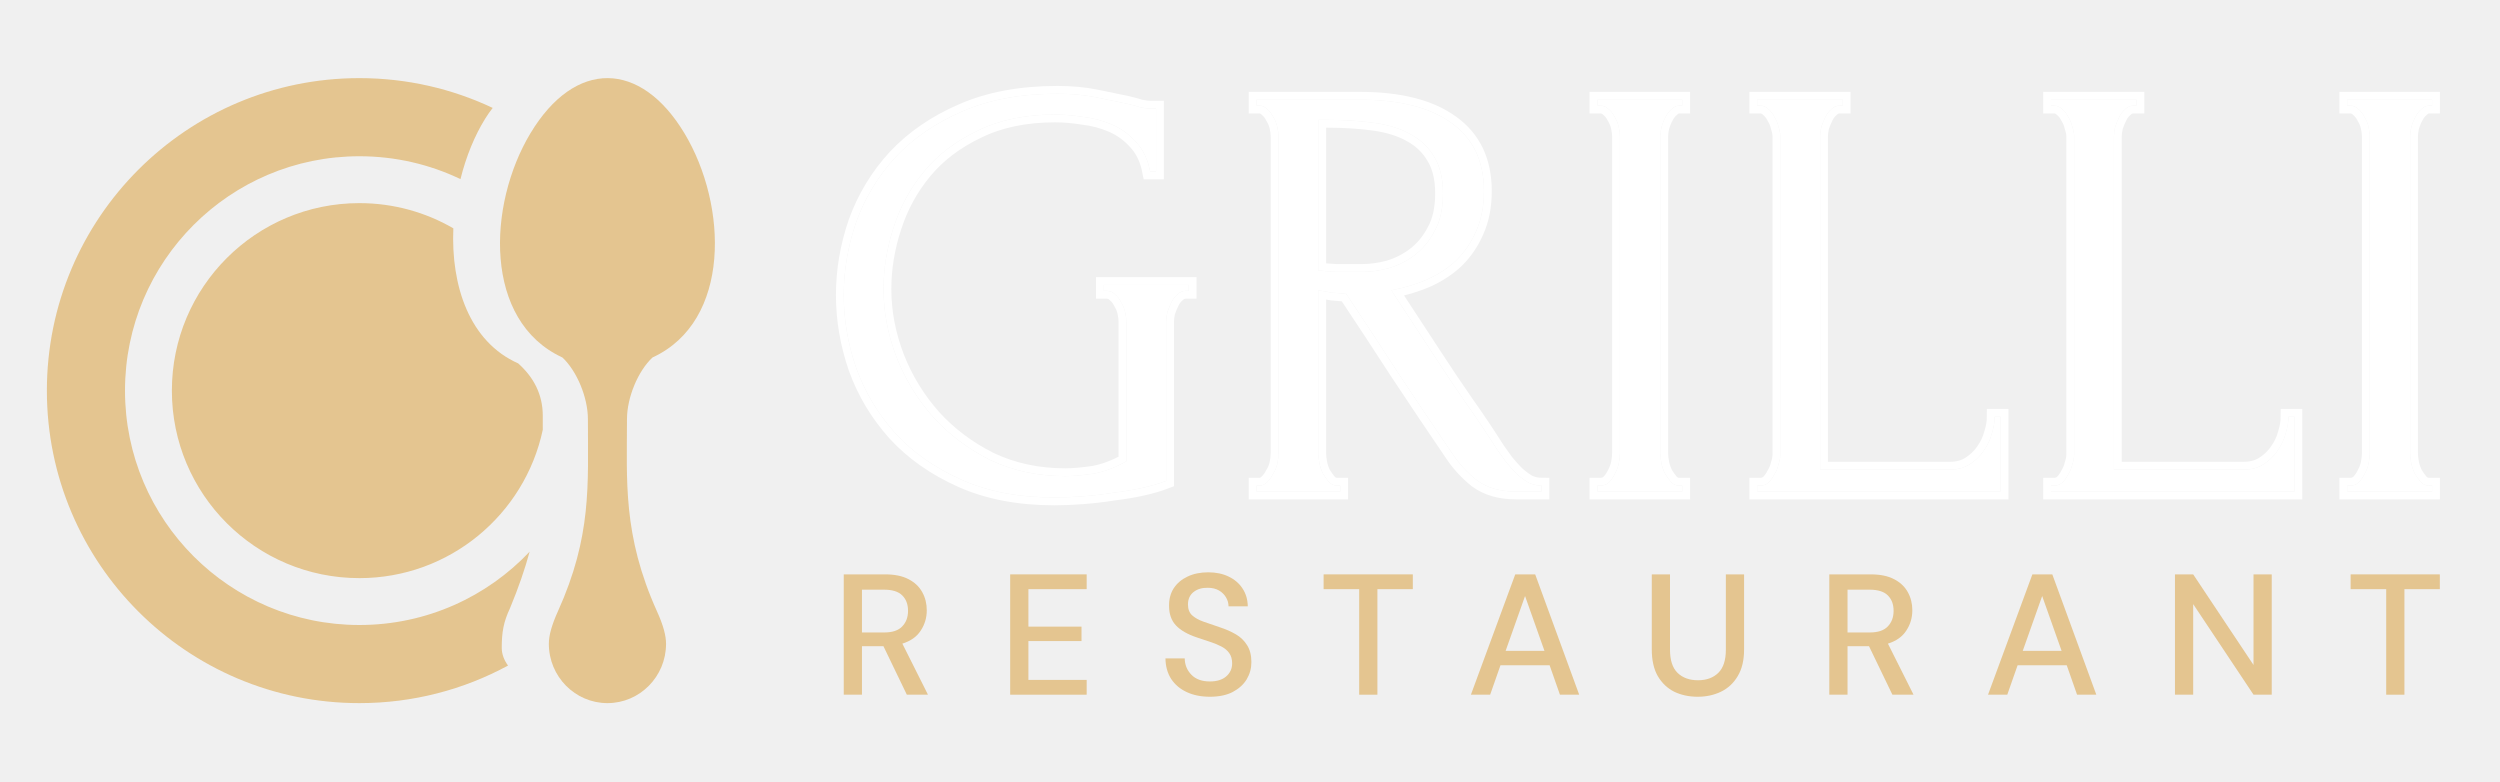
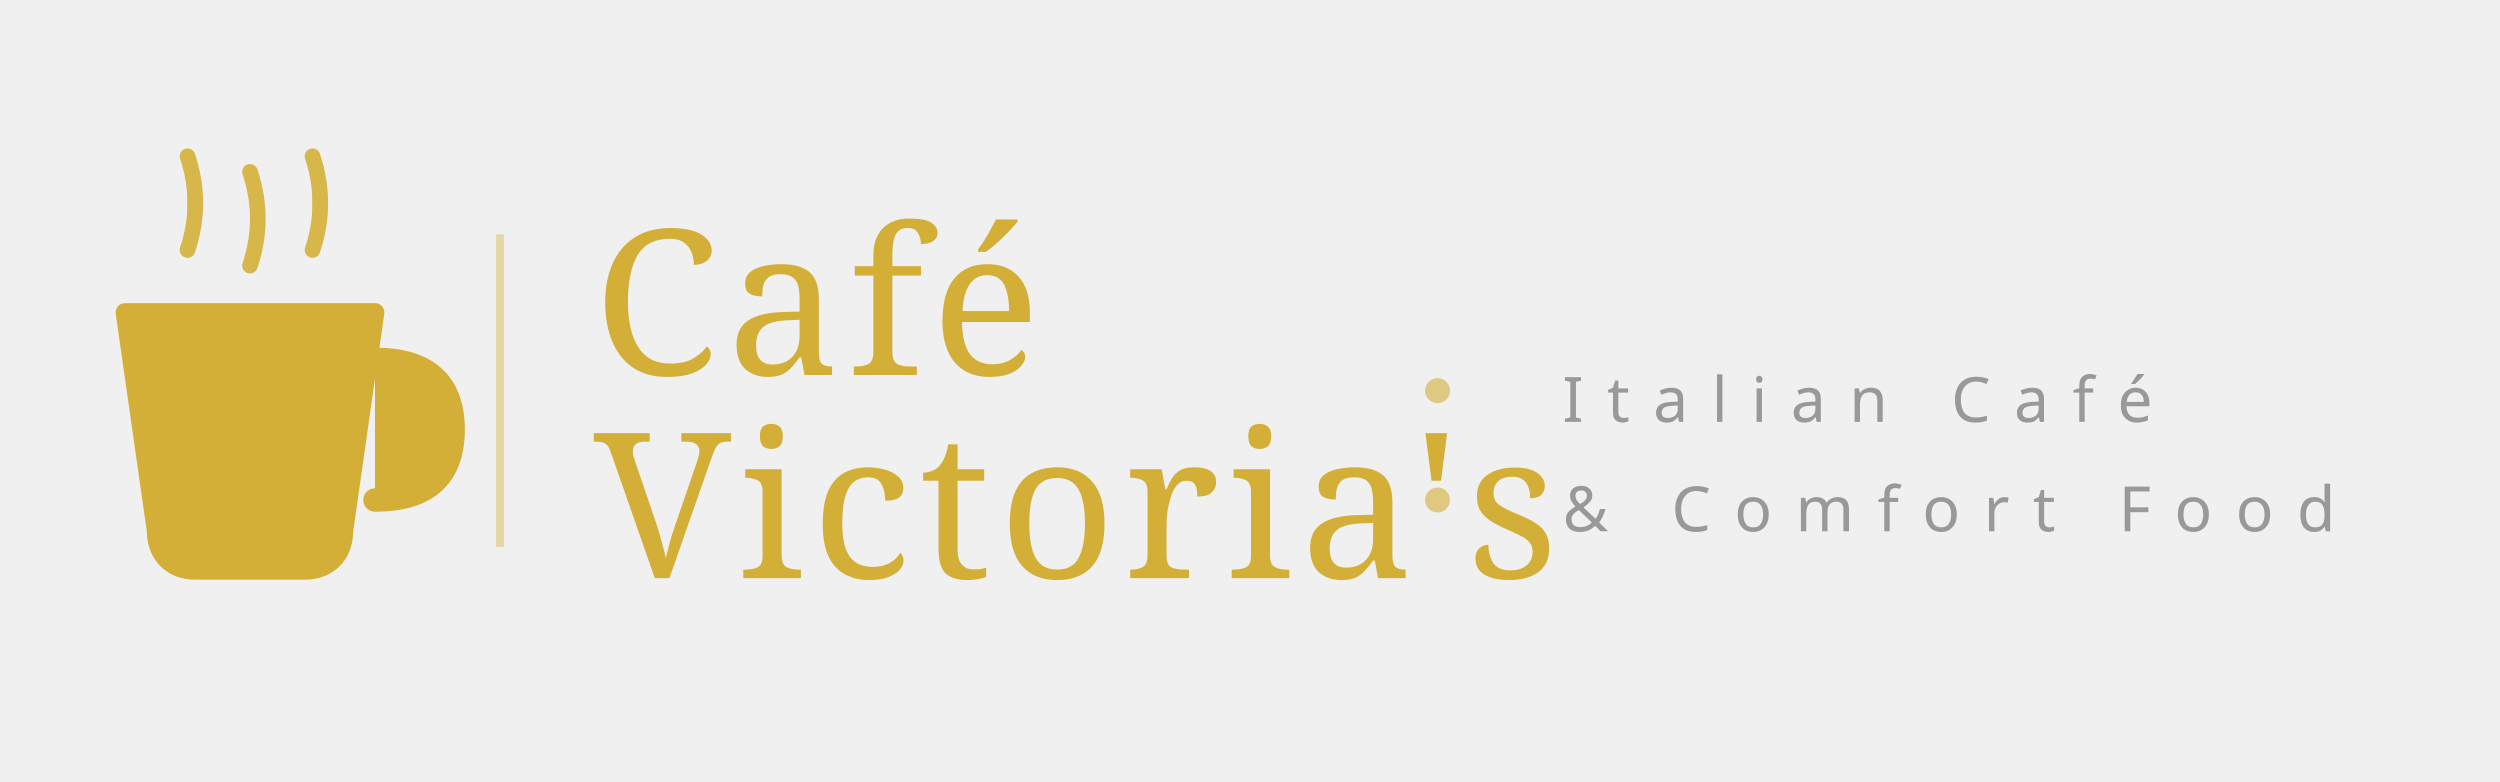
- <svg xmlns="http://www.w3.org/2000/svg" width="160" height="50" viewBox="0 0 160 50" fill="none">
-   <path d="M54 44.46V36.76H56.651C57.26 36.76 57.758 36.863 58.147 37.068C58.543 37.273 58.836 37.552 59.027 37.904C59.218 38.249 59.313 38.634 59.313 39.059C59.313 39.536 59.185 39.968 58.928 40.357C58.679 40.746 58.286 41.024 57.751 41.193L59.39 44.46H58.037L56.541 41.358H55.166V44.46H54ZM55.166 40.478H56.585C57.113 40.478 57.498 40.35 57.74 40.093C57.989 39.836 58.114 39.503 58.114 39.092C58.114 38.681 57.993 38.355 57.751 38.113C57.509 37.864 57.117 37.739 56.574 37.739H55.166V40.478Z" fill="#E4C590" />
-   <path d="M64.652 44.46V36.76H69.547V37.706H65.818V40.104H69.217V41.028H65.818V43.514H69.547V44.46H64.652Z" fill="#E4C590" />
-   <path d="M77.438 44.592C76.873 44.592 76.378 44.493 75.953 44.295C75.527 44.097 75.194 43.815 74.952 43.448C74.717 43.081 74.596 42.645 74.589 42.139H75.821C75.828 42.55 75.971 42.898 76.25 43.184C76.528 43.47 76.921 43.613 77.427 43.613C77.874 43.613 78.222 43.507 78.472 43.294C78.728 43.074 78.857 42.795 78.857 42.458C78.857 42.187 78.794 41.967 78.67 41.798C78.552 41.629 78.387 41.49 78.175 41.38C77.969 41.27 77.731 41.171 77.46 41.083C77.188 40.995 76.902 40.9 76.602 40.797C76.008 40.599 75.56 40.342 75.26 40.027C74.966 39.712 74.82 39.297 74.82 38.784C74.812 38.351 74.911 37.974 75.117 37.651C75.329 37.328 75.623 37.079 75.997 36.903C76.378 36.72 76.822 36.628 77.328 36.628C77.826 36.628 78.263 36.72 78.637 36.903C79.018 37.086 79.315 37.343 79.528 37.673C79.74 37.996 79.85 38.373 79.858 38.806H78.626C78.626 38.608 78.574 38.421 78.472 38.245C78.369 38.062 78.219 37.911 78.021 37.794C77.823 37.677 77.581 37.618 77.295 37.618C76.928 37.611 76.624 37.702 76.382 37.893C76.147 38.084 76.03 38.348 76.03 38.685C76.03 38.986 76.118 39.217 76.294 39.378C76.47 39.539 76.712 39.675 77.02 39.785C77.328 39.888 77.68 40.009 78.076 40.148C78.457 40.273 78.798 40.423 79.099 40.599C79.399 40.775 79.638 41.006 79.814 41.292C79.997 41.578 80.089 41.941 80.089 42.381C80.089 42.77 79.99 43.133 79.792 43.47C79.594 43.8 79.297 44.071 78.901 44.284C78.505 44.489 78.017 44.592 77.438 44.592Z" fill="#E4C590" />
-   <path d="M86.988 44.46V37.706H84.711V36.76H90.42V37.706H88.154V44.46H86.988Z" fill="#E4C590" />
-   <path d="M94.138 44.46L96.976 36.76H98.252L101.068 44.46H99.836L99.176 42.579H96.03L95.37 44.46H94.138ZM96.36 41.655H98.846L97.603 38.146L96.36 41.655Z" fill="#E4C590" />
-   <path d="M108.651 44.592C108.101 44.592 107.602 44.486 107.155 44.273C106.715 44.053 106.363 43.719 106.099 43.272C105.842 42.825 105.714 42.256 105.714 41.567V36.76H106.88V41.578C106.88 42.253 107.041 42.748 107.364 43.063C107.686 43.378 108.123 43.536 108.673 43.536C109.215 43.536 109.648 43.378 109.971 43.063C110.293 42.748 110.455 42.253 110.455 41.578V36.76H111.621V41.567C111.621 42.256 111.485 42.825 111.214 43.272C110.95 43.719 110.59 44.053 110.136 44.273C109.688 44.486 109.193 44.592 108.651 44.592Z" fill="#E4C590" />
-   <path d="M117.076 44.46V36.76H119.727C120.336 36.76 120.835 36.863 121.223 37.068C121.619 37.273 121.913 37.552 122.103 37.904C122.294 38.249 122.389 38.634 122.389 39.059C122.389 39.536 122.261 39.968 122.004 40.357C121.755 40.746 121.363 41.024 120.827 41.193L122.466 44.46H121.113L119.617 41.358H118.242V44.46H117.076ZM118.242 40.478H119.661C120.189 40.478 120.574 40.35 120.816 40.093C121.066 39.836 121.19 39.503 121.19 39.092C121.19 38.681 121.069 38.355 120.827 38.113C120.585 37.864 120.193 37.739 119.65 37.739H118.242V40.478Z" fill="#E4C590" />
-   <path d="M127.234 44.46L130.072 36.76H131.348L134.164 44.46H132.932L132.272 42.579H129.126L128.466 44.46H127.234ZM129.456 41.655H131.942L130.699 38.146L129.456 41.655Z" fill="#E4C590" />
-   <path d="M139.198 44.46V36.76H140.364L144.225 42.557V36.76H145.391V44.46H144.225L140.364 38.663V44.46H139.198Z" fill="#E4C590" />
-   <path d="M152.717 44.46V37.706H150.44V36.76H156.149V37.706H153.883V44.46H152.717Z" fill="#E4C590" />
-   <mask id="path-2-outside-1_29_6" maskUnits="userSpaceOnUse" x="53" y="5" width="104" height="28" fill="black">
-     <rect fill="white" x="53" y="5" width="104" height="28" />
-     <path d="M70.644 18.236H76.078V18.616H75.888C75.685 18.616 75.508 18.692 75.356 18.844C75.204 18.971 75.077 19.135 74.976 19.338C74.875 19.541 74.786 19.756 74.71 19.984C74.659 20.212 74.634 20.415 74.634 20.592V30.776C74.178 30.953 73.659 31.105 73.076 31.232C72.493 31.359 71.885 31.46 71.252 31.536C70.619 31.637 69.973 31.713 69.314 31.764C68.655 31.815 68.047 31.84 67.49 31.84C65.21 31.84 63.221 31.46 61.524 30.7C59.827 29.94 58.421 28.952 57.306 27.736C56.191 26.495 55.355 25.101 54.798 23.556C54.266 22.011 54 20.453 54 18.882C54 17.311 54.266 15.753 54.798 14.208C55.355 12.663 56.191 11.282 57.306 10.066C58.446 8.85 59.865 7.875 61.562 7.14C63.285 6.38 65.324 6 67.68 6C68.567 6 69.39 6.076 70.15 6.228C70.91 6.38 71.581 6.519 72.164 6.646C72.493 6.722 72.772 6.798 73 6.874C73.253 6.925 73.469 6.95 73.646 6.95H73.988V10.978H73.608C73.456 10.193 73.152 9.559 72.696 9.078C72.265 8.597 71.759 8.229 71.176 7.976C70.593 7.723 69.973 7.558 69.314 7.482C68.681 7.381 68.085 7.33 67.528 7.33C65.628 7.33 63.981 7.672 62.588 8.356C61.195 9.015 60.055 9.876 59.168 10.94C58.281 12.004 57.623 13.207 57.192 14.55C56.761 15.867 56.546 17.185 56.546 18.502C56.546 19.971 56.825 21.428 57.382 22.872C57.939 24.291 58.725 25.57 59.738 26.71C60.751 27.825 61.967 28.737 63.386 29.446C64.83 30.13 66.426 30.472 68.174 30.472C68.655 30.472 69.251 30.421 69.96 30.32C70.669 30.193 71.379 29.927 72.088 29.522V20.592C72.088 20.415 72.063 20.212 72.012 19.984C71.961 19.756 71.873 19.541 71.746 19.338C71.645 19.135 71.518 18.971 71.366 18.844C71.214 18.692 71.037 18.616 70.834 18.616H70.644V18.236Z" />
-     <path d="M85.587 31.08H85.777V31.46H80.419V31.08H80.609C80.786 31.08 80.951 31.004 81.103 30.852C81.255 30.7 81.381 30.523 81.483 30.32C81.609 30.117 81.698 29.902 81.749 29.674C81.799 29.421 81.825 29.193 81.825 28.99V8.736C81.825 8.559 81.799 8.356 81.749 8.128C81.698 7.9 81.609 7.685 81.483 7.482C81.381 7.279 81.255 7.115 81.103 6.988C80.951 6.836 80.786 6.76 80.609 6.76H80.419V6.38H87.031C89.564 6.38 91.515 6.874 92.883 7.862C94.276 8.85 94.973 10.307 94.973 12.232C94.973 13.195 94.808 14.043 94.479 14.778C94.175 15.487 93.757 16.108 93.225 16.64C92.693 17.147 92.059 17.565 91.325 17.894C90.615 18.198 89.855 18.426 89.045 18.578L91.781 22.758C92.439 23.771 93.111 24.772 93.795 25.76C94.479 26.723 95.15 27.723 95.809 28.762C95.986 29.015 96.176 29.281 96.379 29.56C96.607 29.839 96.835 30.092 97.063 30.32C97.316 30.548 97.569 30.738 97.823 30.89C98.101 31.017 98.38 31.08 98.659 31.08V31.46H97.025C96.011 31.46 95.175 31.219 94.517 30.738C93.883 30.231 93.351 29.649 92.921 28.99C91.781 27.318 90.641 25.621 89.501 23.898C88.386 22.175 87.271 20.478 86.157 18.806C85.878 18.781 85.574 18.755 85.245 18.73C84.941 18.679 84.649 18.629 84.371 18.578V28.99C84.371 29.193 84.396 29.421 84.447 29.674C84.497 29.902 84.573 30.117 84.675 30.32C84.801 30.523 84.928 30.7 85.055 30.852C85.207 31.004 85.384 31.08 85.587 31.08ZM84.371 7.672V17.324H84.561C84.763 17.349 85.08 17.375 85.511 17.4C85.967 17.4 86.524 17.4 87.183 17.4C87.715 17.4 88.272 17.324 88.855 17.172C89.463 16.995 90.02 16.716 90.527 16.336C91.059 15.931 91.489 15.411 91.819 14.778C92.173 14.145 92.351 13.347 92.351 12.384C92.351 11.421 92.161 10.636 91.781 10.028C91.426 9.42 90.919 8.939 90.261 8.584C89.627 8.229 88.855 7.989 87.943 7.862C87.031 7.735 86.03 7.672 84.941 7.672H84.371Z" />
-     <path d="M102.232 6.38H107.666V6.76H107.476C107.299 6.76 107.134 6.836 106.982 6.988C106.83 7.115 106.703 7.279 106.602 7.482C106.501 7.659 106.412 7.875 106.336 8.128C106.285 8.356 106.26 8.559 106.26 8.736V28.99C106.26 29.193 106.285 29.421 106.336 29.674C106.387 29.902 106.463 30.117 106.564 30.32C106.691 30.523 106.817 30.7 106.944 30.852C107.096 31.004 107.273 31.08 107.476 31.08H107.666V31.46H102.232V31.08H102.422C102.625 31.08 102.802 31.017 102.954 30.89C103.106 30.738 103.233 30.561 103.334 30.358C103.461 30.13 103.549 29.902 103.6 29.674C103.651 29.421 103.676 29.193 103.676 28.99V8.736C103.676 8.559 103.651 8.356 103.6 8.128C103.549 7.9 103.461 7.685 103.334 7.482C103.233 7.279 103.106 7.115 102.954 6.988C102.802 6.836 102.625 6.76 102.422 6.76H102.232V6.38Z" />
-     <path d="M112.46 31.08H112.65C112.853 31.08 113.03 31.017 113.182 30.89C113.334 30.738 113.461 30.561 113.562 30.358C113.689 30.155 113.778 29.94 113.828 29.712C113.904 29.484 113.942 29.269 113.942 29.066V8.736C113.942 8.559 113.904 8.356 113.828 8.128C113.778 7.9 113.689 7.685 113.562 7.482C113.461 7.279 113.334 7.115 113.182 6.988C113.03 6.836 112.853 6.76 112.65 6.76H112.46V6.38H117.932V6.76H117.742C117.54 6.76 117.362 6.836 117.21 6.988C117.058 7.115 116.932 7.279 116.83 7.482C116.729 7.685 116.64 7.9 116.564 8.128C116.514 8.356 116.488 8.559 116.488 8.736V30.054H124.81C125.292 30.054 125.71 29.94 126.064 29.712C126.419 29.484 126.71 29.205 126.938 28.876C127.192 28.521 127.369 28.154 127.47 27.774C127.597 27.369 127.66 27.001 127.66 26.672H128.04V31.46H112.46V31.08Z" />
-     <path d="M131.264 31.08H131.454C131.657 31.08 131.834 31.017 131.986 30.89C132.138 30.738 132.265 30.561 132.366 30.358C132.493 30.155 132.582 29.94 132.632 29.712C132.708 29.484 132.746 29.269 132.746 29.066V8.736C132.746 8.559 132.708 8.356 132.632 8.128C132.582 7.9 132.493 7.685 132.366 7.482C132.265 7.279 132.138 7.115 131.986 6.988C131.834 6.836 131.657 6.76 131.454 6.76H131.264V6.38H136.736V6.76H136.546C136.344 6.76 136.166 6.836 136.014 6.988C135.862 7.115 135.736 7.279 135.634 7.482C135.533 7.685 135.444 7.9 135.368 8.128C135.318 8.356 135.292 8.559 135.292 8.736V30.054H143.614C144.096 30.054 144.514 29.94 144.868 29.712C145.223 29.484 145.514 29.205 145.742 28.876C145.996 28.521 146.173 28.154 146.274 27.774C146.401 27.369 146.464 27.001 146.464 26.672H146.844V31.46H131.264V31.08Z" />
-     <path d="M150.22 6.38H155.654V6.76H155.464C155.287 6.76 155.122 6.836 154.97 6.988C154.818 7.115 154.692 7.279 154.59 7.482C154.489 7.659 154.4 7.875 154.324 8.128C154.274 8.356 154.248 8.559 154.248 8.736V28.99C154.248 29.193 154.274 29.421 154.324 29.674C154.375 29.902 154.451 30.117 154.552 30.32C154.679 30.523 154.806 30.7 154.932 30.852C155.084 31.004 155.262 31.08 155.464 31.08H155.654V31.46H150.22V31.08H150.41C150.613 31.08 150.79 31.017 150.942 30.89C151.094 30.738 151.221 30.561 151.322 30.358C151.449 30.13 151.538 29.902 151.588 29.674C151.639 29.421 151.664 29.193 151.664 28.99V8.736C151.664 8.559 151.639 8.356 151.588 8.128C151.538 7.9 151.449 7.685 151.322 7.482C151.221 7.279 151.094 7.115 150.942 6.988C150.79 6.836 150.613 6.76 150.41 6.76H150.22V6.38Z" />
-   </mask>
-   <path d="M70.644 18.236H76.078V18.616H75.888C75.685 18.616 75.508 18.692 75.356 18.844C75.204 18.971 75.077 19.135 74.976 19.338C74.875 19.541 74.786 19.756 74.71 19.984C74.659 20.212 74.634 20.415 74.634 20.592V30.776C74.178 30.953 73.659 31.105 73.076 31.232C72.493 31.359 71.885 31.46 71.252 31.536C70.619 31.637 69.973 31.713 69.314 31.764C68.655 31.815 68.047 31.84 67.49 31.84C65.21 31.84 63.221 31.46 61.524 30.7C59.827 29.94 58.421 28.952 57.306 27.736C56.191 26.495 55.355 25.101 54.798 23.556C54.266 22.011 54 20.453 54 18.882C54 17.311 54.266 15.753 54.798 14.208C55.355 12.663 56.191 11.282 57.306 10.066C58.446 8.85 59.865 7.875 61.562 7.14C63.285 6.38 65.324 6 67.68 6C68.567 6 69.39 6.076 70.15 6.228C70.91 6.38 71.581 6.519 72.164 6.646C72.493 6.722 72.772 6.798 73 6.874C73.253 6.925 73.469 6.95 73.646 6.95H73.988V10.978H73.608C73.456 10.193 73.152 9.559 72.696 9.078C72.265 8.597 71.759 8.229 71.176 7.976C70.593 7.723 69.973 7.558 69.314 7.482C68.681 7.381 68.085 7.33 67.528 7.33C65.628 7.33 63.981 7.672 62.588 8.356C61.195 9.015 60.055 9.876 59.168 10.94C58.281 12.004 57.623 13.207 57.192 14.55C56.761 15.867 56.546 17.185 56.546 18.502C56.546 19.971 56.825 21.428 57.382 22.872C57.939 24.291 58.725 25.57 59.738 26.71C60.751 27.825 61.967 28.737 63.386 29.446C64.83 30.13 66.426 30.472 68.174 30.472C68.655 30.472 69.251 30.421 69.96 30.32C70.669 30.193 71.379 29.927 72.088 29.522V20.592C72.088 20.415 72.063 20.212 72.012 19.984C71.961 19.756 71.873 19.541 71.746 19.338C71.645 19.135 71.518 18.971 71.366 18.844C71.214 18.692 71.037 18.616 70.834 18.616H70.644V18.236Z" fill="white" />
-   <path d="M85.587 31.08H85.777V31.46H80.419V31.08H80.609C80.786 31.08 80.951 31.004 81.103 30.852C81.255 30.7 81.381 30.523 81.483 30.32C81.609 30.117 81.698 29.902 81.749 29.674C81.799 29.421 81.825 29.193 81.825 28.99V8.736C81.825 8.559 81.799 8.356 81.749 8.128C81.698 7.9 81.609 7.685 81.483 7.482C81.381 7.279 81.255 7.115 81.103 6.988C80.951 6.836 80.786 6.76 80.609 6.76H80.419V6.38H87.031C89.564 6.38 91.515 6.874 92.883 7.862C94.276 8.85 94.973 10.307 94.973 12.232C94.973 13.195 94.808 14.043 94.479 14.778C94.175 15.487 93.757 16.108 93.225 16.64C92.693 17.147 92.059 17.565 91.325 17.894C90.615 18.198 89.855 18.426 89.045 18.578L91.781 22.758C92.439 23.771 93.111 24.772 93.795 25.76C94.479 26.723 95.15 27.723 95.809 28.762C95.986 29.015 96.176 29.281 96.379 29.56C96.607 29.839 96.835 30.092 97.063 30.32C97.316 30.548 97.569 30.738 97.823 30.89C98.101 31.017 98.38 31.08 98.659 31.08V31.46H97.025C96.011 31.46 95.175 31.219 94.517 30.738C93.883 30.231 93.351 29.649 92.921 28.99C91.781 27.318 90.641 25.621 89.501 23.898C88.386 22.175 87.271 20.478 86.157 18.806C85.878 18.781 85.574 18.755 85.245 18.73C84.941 18.679 84.649 18.629 84.371 18.578V28.99C84.371 29.193 84.396 29.421 84.447 29.674C84.497 29.902 84.573 30.117 84.675 30.32C84.801 30.523 84.928 30.7 85.055 30.852C85.207 31.004 85.384 31.08 85.587 31.08ZM84.371 7.672V17.324H84.561C84.763 17.349 85.08 17.375 85.511 17.4C85.967 17.4 86.524 17.4 87.183 17.4C87.715 17.4 88.272 17.324 88.855 17.172C89.463 16.995 90.02 16.716 90.527 16.336C91.059 15.931 91.489 15.411 91.819 14.778C92.173 14.145 92.351 13.347 92.351 12.384C92.351 11.421 92.161 10.636 91.781 10.028C91.426 9.42 90.919 8.939 90.261 8.584C89.627 8.229 88.855 7.989 87.943 7.862C87.031 7.735 86.03 7.672 84.941 7.672H84.371Z" fill="white" />
-   <path d="M102.232 6.38H107.666V6.76H107.476C107.299 6.76 107.134 6.836 106.982 6.988C106.83 7.115 106.703 7.279 106.602 7.482C106.501 7.659 106.412 7.875 106.336 8.128C106.285 8.356 106.26 8.559 106.26 8.736V28.99C106.26 29.193 106.285 29.421 106.336 29.674C106.387 29.902 106.463 30.117 106.564 30.32C106.691 30.523 106.817 30.7 106.944 30.852C107.096 31.004 107.273 31.08 107.476 31.08H107.666V31.46H102.232V31.08H102.422C102.625 31.08 102.802 31.017 102.954 30.89C103.106 30.738 103.233 30.561 103.334 30.358C103.461 30.13 103.549 29.902 103.6 29.674C103.651 29.421 103.676 29.193 103.676 28.99V8.736C103.676 8.559 103.651 8.356 103.6 8.128C103.549 7.9 103.461 7.685 103.334 7.482C103.233 7.279 103.106 7.115 102.954 6.988C102.802 6.836 102.625 6.76 102.422 6.76H102.232V6.38Z" fill="white" />
-   <path d="M112.46 31.08H112.65C112.853 31.08 113.03 31.017 113.182 30.89C113.334 30.738 113.461 30.561 113.562 30.358C113.689 30.155 113.778 29.94 113.828 29.712C113.904 29.484 113.942 29.269 113.942 29.066V8.736C113.942 8.559 113.904 8.356 113.828 8.128C113.778 7.9 113.689 7.685 113.562 7.482C113.461 7.279 113.334 7.115 113.182 6.988C113.03 6.836 112.853 6.76 112.65 6.76H112.46V6.38H117.932V6.76H117.742C117.54 6.76 117.362 6.836 117.21 6.988C117.058 7.115 116.932 7.279 116.83 7.482C116.729 7.685 116.64 7.9 116.564 8.128C116.514 8.356 116.488 8.559 116.488 8.736V30.054H124.81C125.292 30.054 125.71 29.94 126.064 29.712C126.419 29.484 126.71 29.205 126.938 28.876C127.192 28.521 127.369 28.154 127.47 27.774C127.597 27.369 127.66 27.001 127.66 26.672H128.04V31.46H112.46V31.08Z" fill="white" />
-   <path d="M131.264 31.08H131.454C131.657 31.08 131.834 31.017 131.986 30.89C132.138 30.738 132.265 30.561 132.366 30.358C132.493 30.155 132.582 29.94 132.632 29.712C132.708 29.484 132.746 29.269 132.746 29.066V8.736C132.746 8.559 132.708 8.356 132.632 8.128C132.582 7.9 132.493 7.685 132.366 7.482C132.265 7.279 132.138 7.115 131.986 6.988C131.834 6.836 131.657 6.76 131.454 6.76H131.264V6.38H136.736V6.76H136.546C136.344 6.76 136.166 6.836 136.014 6.988C135.862 7.115 135.736 7.279 135.634 7.482C135.533 7.685 135.444 7.9 135.368 8.128C135.318 8.356 135.292 8.559 135.292 8.736V30.054H143.614C144.096 30.054 144.514 29.94 144.868 29.712C145.223 29.484 145.514 29.205 145.742 28.876C145.996 28.521 146.173 28.154 146.274 27.774C146.401 27.369 146.464 27.001 146.464 26.672H146.844V31.46H131.264V31.08Z" fill="white" />
-   <path d="M150.22 6.38H155.654V6.76H155.464C155.287 6.76 155.122 6.836 154.97 6.988C154.818 7.115 154.692 7.279 154.59 7.482C154.489 7.659 154.4 7.875 154.324 8.128C154.274 8.356 154.248 8.559 154.248 8.736V28.99C154.248 29.193 154.274 29.421 154.324 29.674C154.375 29.902 154.451 30.117 154.552 30.32C154.679 30.523 154.806 30.7 154.932 30.852C155.084 31.004 155.262 31.08 155.464 31.08H155.654V31.46H150.22V31.08H150.41C150.613 31.08 150.79 31.017 150.942 30.89C151.094 30.738 151.221 30.561 151.322 30.358C151.449 30.13 151.538 29.902 151.588 29.674C151.639 29.421 151.664 29.193 151.664 28.99V8.736C151.664 8.559 151.639 8.356 151.588 8.128C151.538 7.9 151.449 7.685 151.322 7.482C151.221 7.279 151.094 7.115 150.942 6.988C150.79 6.836 150.613 6.76 150.41 6.76H150.22V6.38Z" fill="white" />
-   <path d="M70.644 18.236H76.078V18.616H75.888C75.685 18.616 75.508 18.692 75.356 18.844C75.204 18.971 75.077 19.135 74.976 19.338C74.875 19.541 74.786 19.756 74.71 19.984C74.659 20.212 74.634 20.415 74.634 20.592V30.776C74.178 30.953 73.659 31.105 73.076 31.232C72.493 31.359 71.885 31.46 71.252 31.536C70.619 31.637 69.973 31.713 69.314 31.764C68.655 31.815 68.047 31.84 67.49 31.84C65.21 31.84 63.221 31.46 61.524 30.7C59.827 29.94 58.421 28.952 57.306 27.736C56.191 26.495 55.355 25.101 54.798 23.556C54.266 22.011 54 20.453 54 18.882C54 17.311 54.266 15.753 54.798 14.208C55.355 12.663 56.191 11.282 57.306 10.066C58.446 8.85 59.865 7.875 61.562 7.14C63.285 6.38 65.324 6 67.68 6C68.567 6 69.39 6.076 70.15 6.228C70.91 6.38 71.581 6.519 72.164 6.646C72.493 6.722 72.772 6.798 73 6.874C73.253 6.925 73.469 6.95 73.646 6.95H73.988V10.978H73.608C73.456 10.193 73.152 9.559 72.696 9.078C72.265 8.597 71.759 8.229 71.176 7.976C70.593 7.723 69.973 7.558 69.314 7.482C68.681 7.381 68.085 7.33 67.528 7.33C65.628 7.33 63.981 7.672 62.588 8.356C61.195 9.015 60.055 9.876 59.168 10.94C58.281 12.004 57.623 13.207 57.192 14.55C56.761 15.867 56.546 17.185 56.546 18.502C56.546 19.971 56.825 21.428 57.382 22.872C57.939 24.291 58.725 25.57 59.738 26.71C60.751 27.825 61.967 28.737 63.386 29.446C64.83 30.13 66.426 30.472 68.174 30.472C68.655 30.472 69.251 30.421 69.96 30.32C70.669 30.193 71.379 29.927 72.088 29.522V20.592C72.088 20.415 72.063 20.212 72.012 19.984C71.961 19.756 71.873 19.541 71.746 19.338C71.645 19.135 71.518 18.971 71.366 18.844C71.214 18.692 71.037 18.616 70.834 18.616H70.644V18.236Z" stroke="white" mask="url(#path-2-outside-1_29_6)" />
-   <path d="M85.587 31.08H85.777V31.46H80.419V31.08H80.609C80.786 31.08 80.951 31.004 81.103 30.852C81.255 30.7 81.381 30.523 81.483 30.32C81.609 30.117 81.698 29.902 81.749 29.674C81.799 29.421 81.825 29.193 81.825 28.99V8.736C81.825 8.559 81.799 8.356 81.749 8.128C81.698 7.9 81.609 7.685 81.483 7.482C81.381 7.279 81.255 7.115 81.103 6.988C80.951 6.836 80.786 6.76 80.609 6.76H80.419V6.38H87.031C89.564 6.38 91.515 6.874 92.883 7.862C94.276 8.85 94.973 10.307 94.973 12.232C94.973 13.195 94.808 14.043 94.479 14.778C94.175 15.487 93.757 16.108 93.225 16.64C92.693 17.147 92.059 17.565 91.325 17.894C90.615 18.198 89.855 18.426 89.045 18.578L91.781 22.758C92.439 23.771 93.111 24.772 93.795 25.76C94.479 26.723 95.15 27.723 95.809 28.762C95.986 29.015 96.176 29.281 96.379 29.56C96.607 29.839 96.835 30.092 97.063 30.32C97.316 30.548 97.569 30.738 97.823 30.89C98.101 31.017 98.38 31.08 98.659 31.08V31.46H97.025C96.011 31.46 95.175 31.219 94.517 30.738C93.883 30.231 93.351 29.649 92.921 28.99C91.781 27.318 90.641 25.621 89.501 23.898C88.386 22.175 87.271 20.478 86.157 18.806C85.878 18.781 85.574 18.755 85.245 18.73C84.941 18.679 84.649 18.629 84.371 18.578V28.99C84.371 29.193 84.396 29.421 84.447 29.674C84.497 29.902 84.573 30.117 84.675 30.32C84.801 30.523 84.928 30.7 85.055 30.852C85.207 31.004 85.384 31.08 85.587 31.08ZM84.371 7.672V17.324H84.561C84.763 17.349 85.08 17.375 85.511 17.4C85.967 17.4 86.524 17.4 87.183 17.4C87.715 17.4 88.272 17.324 88.855 17.172C89.463 16.995 90.02 16.716 90.527 16.336C91.059 15.931 91.489 15.411 91.819 14.778C92.173 14.145 92.351 13.347 92.351 12.384C92.351 11.421 92.161 10.636 91.781 10.028C91.426 9.42 90.919 8.939 90.261 8.584C89.627 8.229 88.855 7.989 87.943 7.862C87.031 7.735 86.03 7.672 84.941 7.672H84.371Z" stroke="white" mask="url(#path-2-outside-1_29_6)" />
-   <path d="M102.232 6.38H107.666V6.76H107.476C107.299 6.76 107.134 6.836 106.982 6.988C106.83 7.115 106.703 7.279 106.602 7.482C106.501 7.659 106.412 7.875 106.336 8.128C106.285 8.356 106.26 8.559 106.26 8.736V28.99C106.26 29.193 106.285 29.421 106.336 29.674C106.387 29.902 106.463 30.117 106.564 30.32C106.691 30.523 106.817 30.7 106.944 30.852C107.096 31.004 107.273 31.08 107.476 31.08H107.666V31.46H102.232V31.08H102.422C102.625 31.08 102.802 31.017 102.954 30.89C103.106 30.738 103.233 30.561 103.334 30.358C103.461 30.13 103.549 29.902 103.6 29.674C103.651 29.421 103.676 29.193 103.676 28.99V8.736C103.676 8.559 103.651 8.356 103.6 8.128C103.549 7.9 103.461 7.685 103.334 7.482C103.233 7.279 103.106 7.115 102.954 6.988C102.802 6.836 102.625 6.76 102.422 6.76H102.232V6.38Z" stroke="white" mask="url(#path-2-outside-1_29_6)" />
-   <path d="M112.46 31.08H112.65C112.853 31.08 113.03 31.017 113.182 30.89C113.334 30.738 113.461 30.561 113.562 30.358C113.689 30.155 113.778 29.94 113.828 29.712C113.904 29.484 113.942 29.269 113.942 29.066V8.736C113.942 8.559 113.904 8.356 113.828 8.128C113.778 7.9 113.689 7.685 113.562 7.482C113.461 7.279 113.334 7.115 113.182 6.988C113.03 6.836 112.853 6.76 112.65 6.76H112.46V6.38H117.932V6.76H117.742C117.54 6.76 117.362 6.836 117.21 6.988C117.058 7.115 116.932 7.279 116.83 7.482C116.729 7.685 116.64 7.9 116.564 8.128C116.514 8.356 116.488 8.559 116.488 8.736V30.054H124.81C125.292 30.054 125.71 29.94 126.064 29.712C126.419 29.484 126.71 29.205 126.938 28.876C127.192 28.521 127.369 28.154 127.47 27.774C127.597 27.369 127.66 27.001 127.66 26.672H128.04V31.46H112.46V31.08Z" stroke="white" mask="url(#path-2-outside-1_29_6)" />
-   <path d="M131.264 31.08H131.454C131.657 31.08 131.834 31.017 131.986 30.89C132.138 30.738 132.265 30.561 132.366 30.358C132.493 30.155 132.582 29.94 132.632 29.712C132.708 29.484 132.746 29.269 132.746 29.066V8.736C132.746 8.559 132.708 8.356 132.632 8.128C132.582 7.9 132.493 7.685 132.366 7.482C132.265 7.279 132.138 7.115 131.986 6.988C131.834 6.836 131.657 6.76 131.454 6.76H131.264V6.38H136.736V6.76H136.546C136.344 6.76 136.166 6.836 136.014 6.988C135.862 7.115 135.736 7.279 135.634 7.482C135.533 7.685 135.444 7.9 135.368 8.128C135.318 8.356 135.292 8.559 135.292 8.736V30.054H143.614C144.096 30.054 144.514 29.94 144.868 29.712C145.223 29.484 145.514 29.205 145.742 28.876C145.996 28.521 146.173 28.154 146.274 27.774C146.401 27.369 146.464 27.001 146.464 26.672H146.844V31.46H131.264V31.08Z" stroke="white" mask="url(#path-2-outside-1_29_6)" />
-   <path d="M150.22 6.38H155.654V6.76H155.464C155.287 6.76 155.122 6.836 154.97 6.988C154.818 7.115 154.692 7.279 154.59 7.482C154.489 7.659 154.4 7.875 154.324 8.128C154.274 8.356 154.248 8.559 154.248 8.736V28.99C154.248 29.193 154.274 29.421 154.324 29.674C154.375 29.902 154.451 30.117 154.552 30.32C154.679 30.523 154.806 30.7 154.932 30.852C155.084 31.004 155.262 31.08 155.464 31.08H155.654V31.46H150.22V31.08H150.41C150.613 31.08 150.79 31.017 150.942 30.89C151.094 30.738 151.221 30.561 151.322 30.358C151.449 30.13 151.538 29.902 151.588 29.674C151.639 29.421 151.664 29.193 151.664 28.99V8.736C151.664 8.559 151.639 8.356 151.588 8.128C151.538 7.9 151.449 7.685 151.322 7.482C151.221 7.279 151.094 7.115 150.942 6.988C150.79 6.836 150.613 6.76 150.41 6.76H150.22V6.38Z" stroke="white" mask="url(#path-2-outside-1_29_6)" />
-   <path fill-rule="evenodd" clip-rule="evenodd" d="M32.513 42.597C29.684 44.13 26.444 45 23 45C11.954 45 3 36.046 3 25C3 13.954 11.954 5 23 5C26.052 5 28.945 5.684 31.533 6.906C31.366 7.119 31.209 7.343 31.062 7.579C30.37 8.69 29.825 10.032 29.47 11.463C27.511 10.525 25.317 10 23 10C14.716 10 8 16.716 8 25C8 33.284 14.716 40 23 40C27.291 40 31.162 38.198 33.896 35.309C33.596 36.415 33.189 37.603 32.637 38.932C32.226 39.809 32.112 40.449 32.112 41.46C32.112 41.866 32.26 42.247 32.513 42.597ZM29.014 14.613C28.857 18.276 30.031 21.866 33.163 23.256C34.135 24.128 34.738 25.212 34.738 26.62C34.738 26.922 34.738 27.219 34.737 27.51C33.583 32.932 28.767 37 23 37C16.373 37 11 31.627 11 25C11 18.373 16.373 13 23 13C25.191 13 27.246 13.587 29.014 14.613Z" fill="#E4C590" />
-   <path d="M41.761 22.878C46.798 20.558 46.578 13.151 43.81 8.539C41 3.854 36.794 3.786 33.943 8.539C31.19 13.126 30.936 20.549 35.992 22.878C36.918 23.741 37.626 25.435 37.626 26.827C37.626 31.016 37.884 34.309 35.7 39.139C35.309 40.007 35.126 40.663 35.126 41.206C35.126 43.298 36.808 45 38.877 45C40.945 45 42.627 43.298 42.627 41.206C42.627 40.663 42.444 40.007 42.053 39.139C39.839 34.242 40.127 30.722 40.127 26.827C40.127 25.435 40.835 23.741 41.761 22.878Z" fill="#E4C590" />
+ <svg xmlns="http://www.w3.org/2000/svg" width="160" height="50" viewBox="0 0 160 50">
+   <defs>
+     <style>
+       .logo-text { fill: #d4af37; font-family: 'Forum', 'Georgia', serif; }
+       .logo-accent { fill: #d4af37; }
+       .logo-tagline { fill: #999; font-family: 'DM Sans', sans-serif; font-size: 4px; letter-spacing: 1.5px; }
+     </style>
+   </defs>
+   <g transform="translate(5, 10)">
+     <path class="logo-accent" d="M 3 10 L 5 24 C 5 25.5 6 26.5 7.5 26.5 L 14.5 26.5 C 16 26.5 17 25.5 17 24 L 19 10 Z" stroke="#d4af37" stroke-width="1.2" fill="none" stroke-linejoin="round" />
+     <path class="logo-accent" d="M 19 13 Q 24 13 24 17.5 Q 24 22 19 22" stroke="#d4af37" stroke-width="1.5" fill="none" stroke-linecap="round" />
+     <path class="logo-accent" d="M 7 6 Q 8 3 7 0" stroke="#d4af37" stroke-width="1" fill="none" stroke-linecap="round" opacity="0.9" />
+     <path class="logo-accent" d="M 11 7 Q 12 4 11 1" stroke="#d4af37" stroke-width="1" fill="none" stroke-linecap="round" opacity="0.9" />
+     <path class="logo-accent" d="M 15 6 Q 16 3 15 0" stroke="#d4af37" stroke-width="1" fill="none" stroke-linecap="round" opacity="0.9" />
+   </g>
+   <line x1="32" y1="15" x2="32" y2="35" stroke="#d4af37" stroke-width="0.5" opacity="0.4" />
+   <text x="38" y="24" class="logo-text" font-size="13" font-weight="400" letter-spacing="0.5">Café</text>
+   <text x="38" y="37" class="logo-text" font-size="13" font-weight="400" letter-spacing="0.5">Victoria's</text>
+   <text x="100" y="27" class="logo-tagline" text-transform="uppercase">Italian Café</text>
+   <text x="100" y="34" class="logo-tagline" text-transform="uppercase">&amp; Comfort Food</text>
+   <g transform="translate(92, 25)">
+     <circle cx="0" cy="0" r="0.8" class="logo-accent" opacity="0.6" />
+   </g>
+   <g transform="translate(92, 32)">
+     <circle cx="0" cy="0" r="0.8" class="logo-accent" opacity="0.6" />
+   </g>
</svg>
